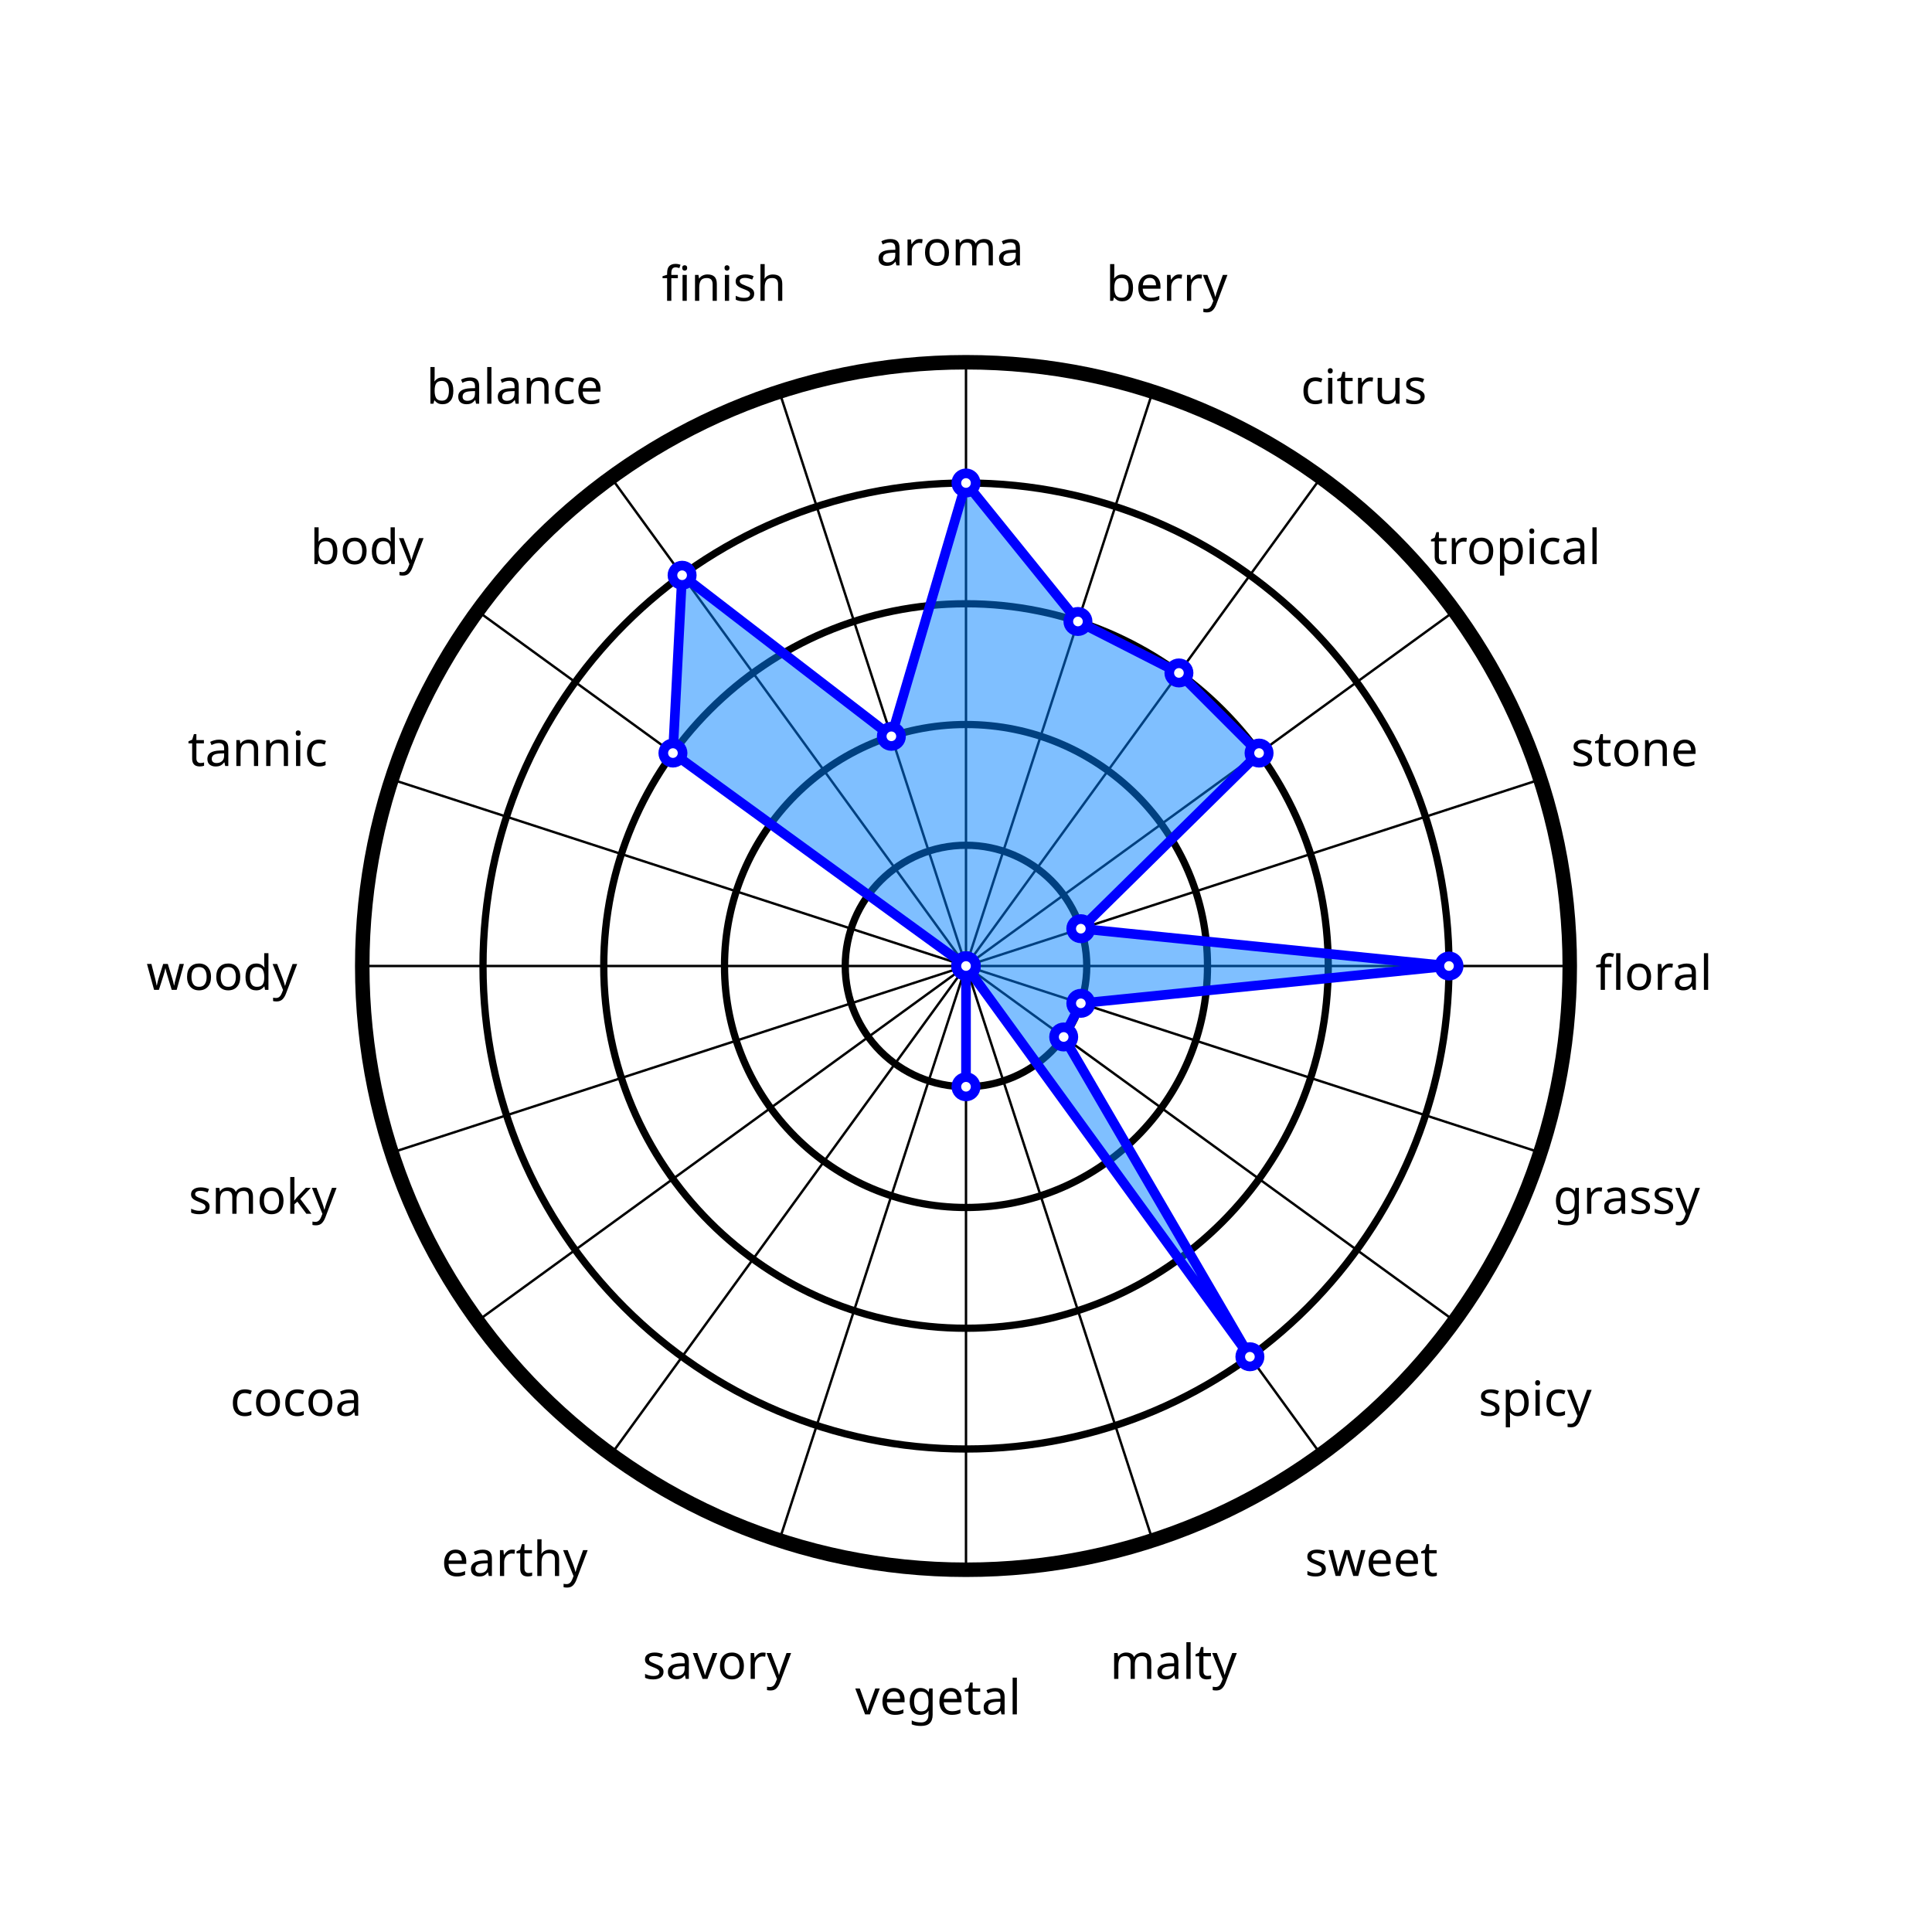
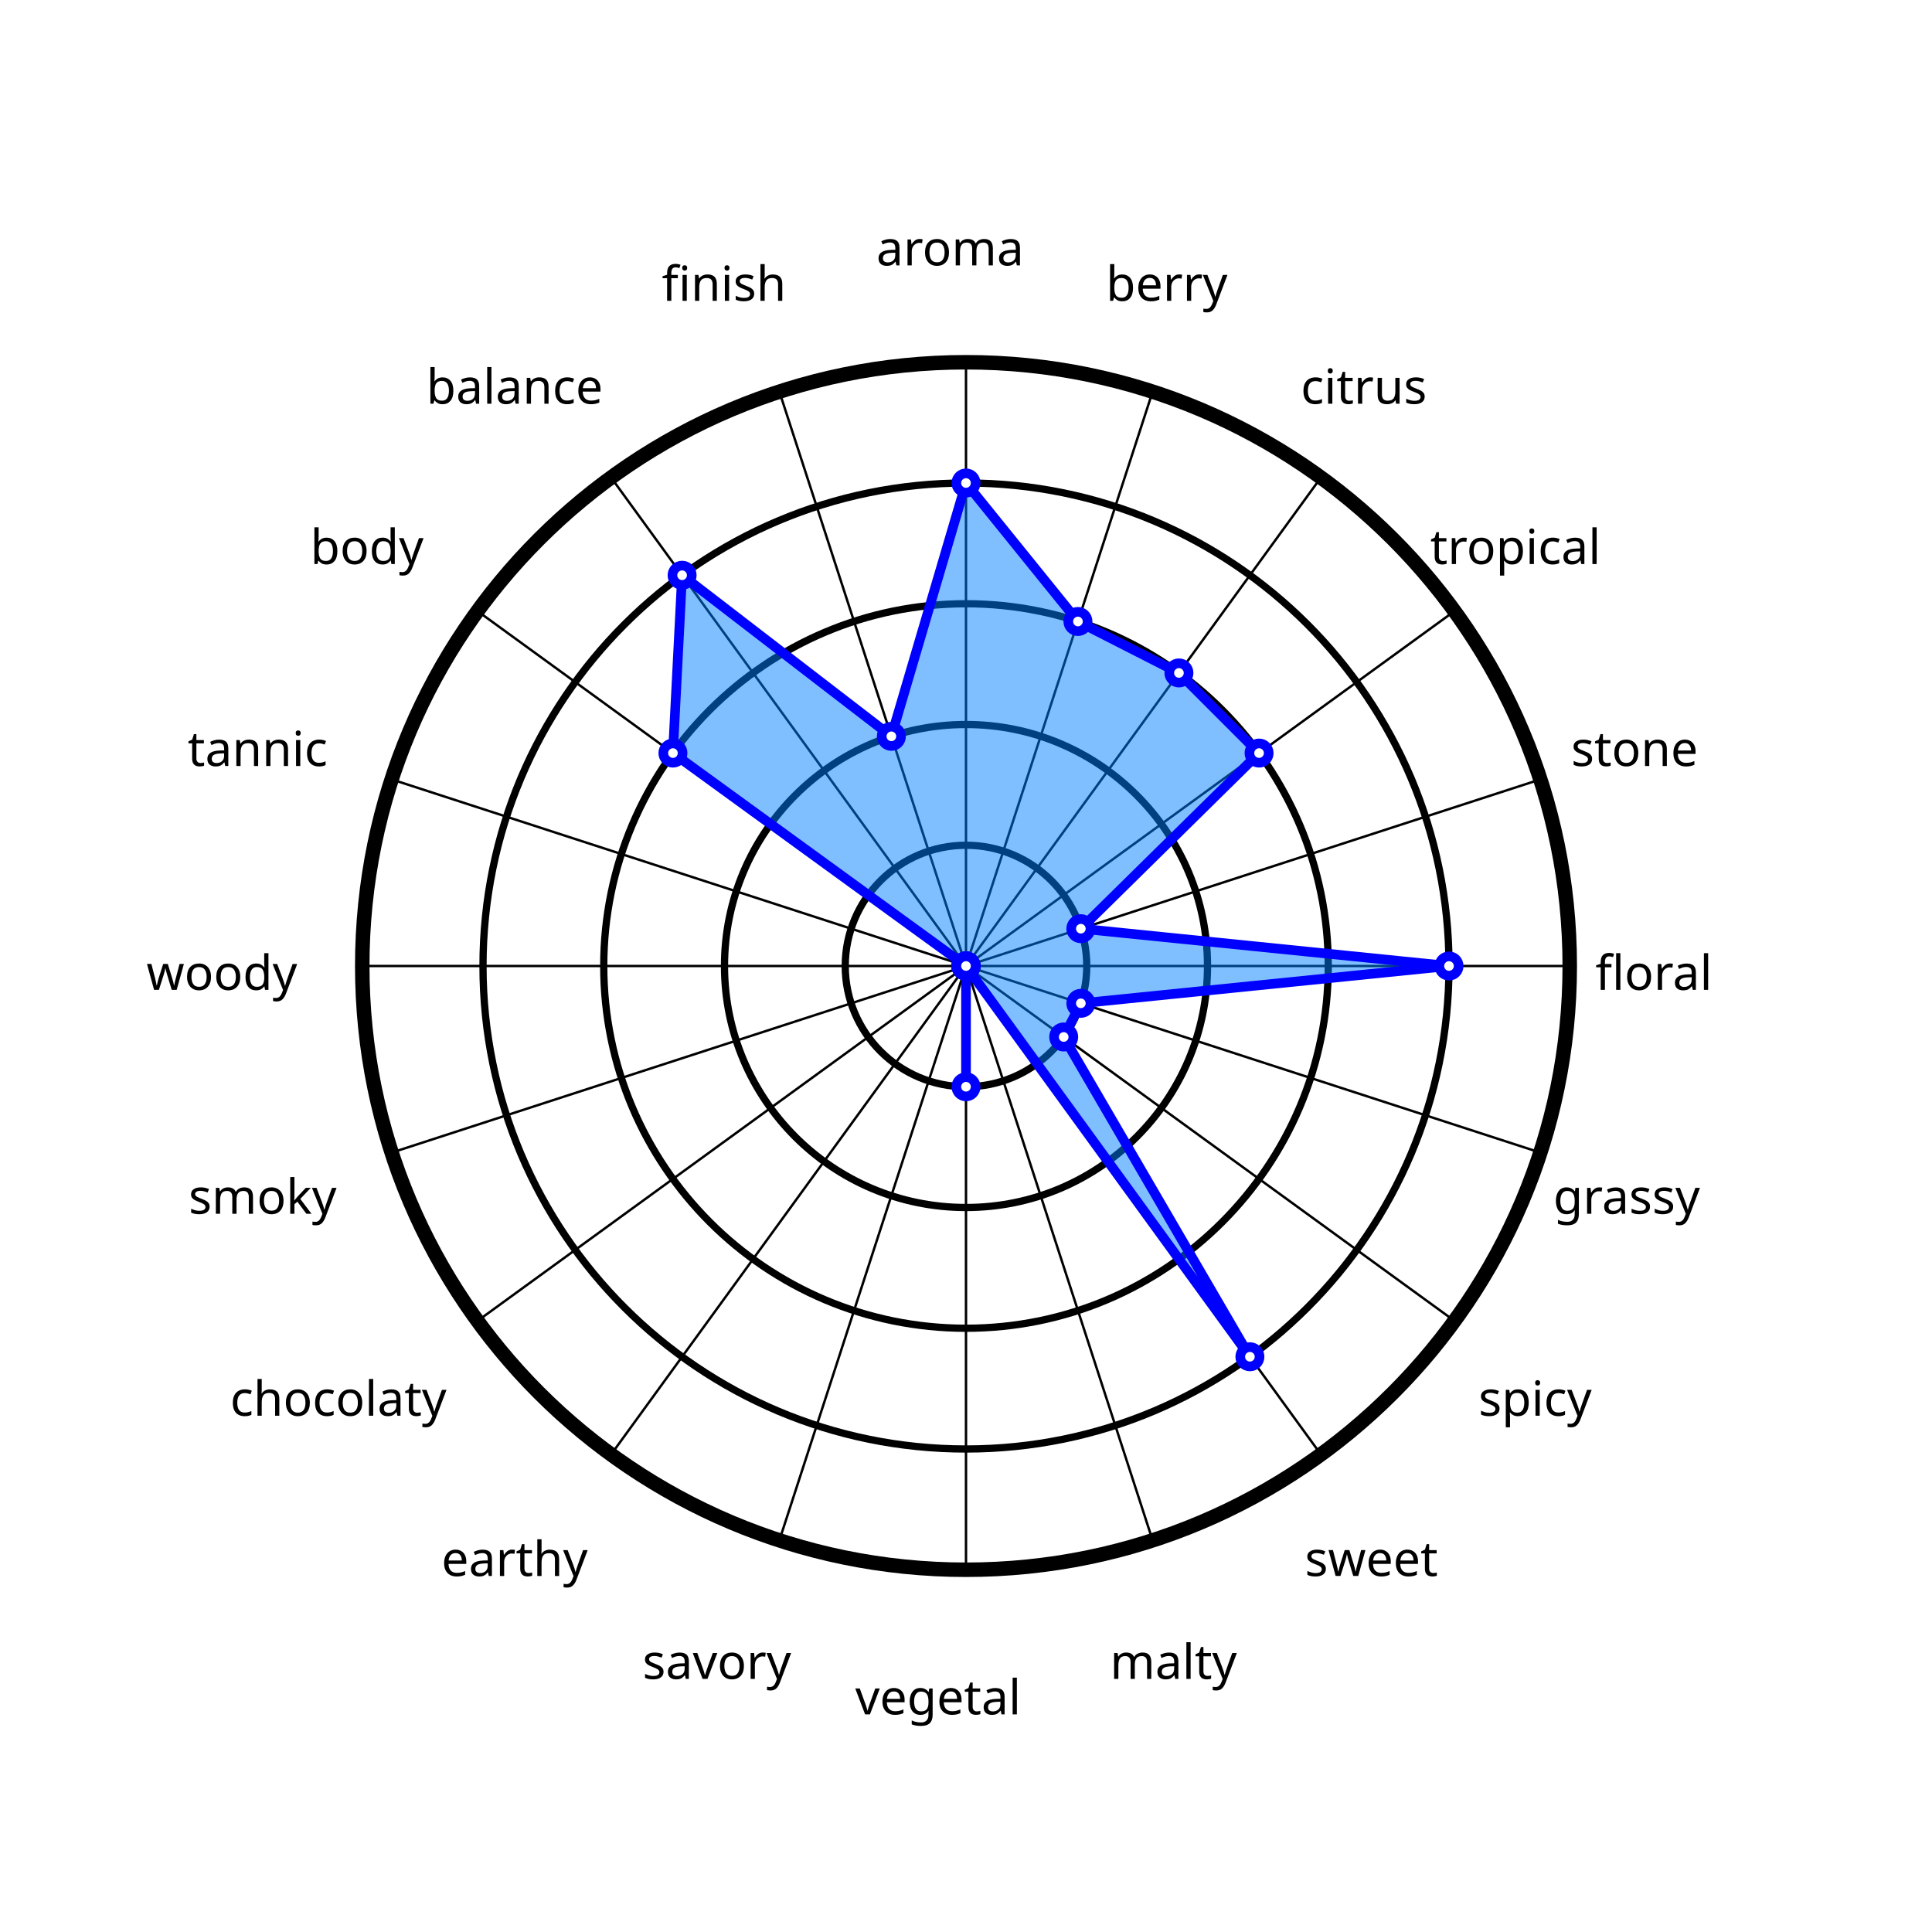
<svg xmlns="http://www.w3.org/2000/svg" id="d3wheel" class="wheel-container__flavor-wheel" viewBox="-400 -400 800 800" version="1.1" baseProfile="full" style="block-size:850px;height:850px;inline-size:850px;perspective-origin:425px 425px;transform-origin:425px 425px;width:850px;">
  <g class="flavor-wheel__ring-grid" style="block-size:auto;height:auto;inline-size:auto;overflow-block:visible;overflow-inline:visible;overflow-x:visible;overflow-y:visible;perspective-origin:400px 400px;transform-origin:0px 0px;width:auto;">
    <circle cx="0" cy="0" r="50" class="ring-grid__circle" style="block-size:auto;fill:none;height:auto;inline-size:auto;overflow-block:visible;overflow-inline:visible;overflow-x:visible;overflow-y:visible;perspective-origin:400px 400px;r:50px;stroke:rgb(0, 0, 0);stroke-width:3px;transform-origin:0px 0px;user-select:none;width:auto;" />
    <circle cx="0" cy="0" r="100" class="ring-grid__circle" style="block-size:auto;fill:none;height:auto;inline-size:auto;overflow-block:visible;overflow-inline:visible;overflow-x:visible;overflow-y:visible;perspective-origin:400px 400px;r:100px;stroke:rgb(0, 0, 0);stroke-width:3px;transform-origin:0px 0px;user-select:none;width:auto;" />
    <circle cx="0" cy="0" r="150" class="ring-grid__circle" style="block-size:auto;fill:none;height:auto;inline-size:auto;overflow-block:visible;overflow-inline:visible;overflow-x:visible;overflow-y:visible;perspective-origin:400px 400px;r:150px;stroke:rgb(0, 0, 0);stroke-width:3px;transform-origin:0px 0px;user-select:none;width:auto;" />
    <circle cx="0" cy="0" r="200" class="ring-grid__circle" style="block-size:auto;fill:none;height:auto;inline-size:auto;overflow-block:visible;overflow-inline:visible;overflow-x:visible;overflow-y:visible;perspective-origin:400px 400px;r:200px;stroke:rgb(0, 0, 0);stroke-width:3px;transform-origin:0px 0px;user-select:none;width:auto;" />
    <circle cx="0" cy="0" r="250" class="ring-grid__circle" style="block-size:auto;fill:none;height:auto;inline-size:auto;overflow-block:visible;overflow-inline:visible;overflow-x:visible;overflow-y:visible;perspective-origin:400px 400px;r:250px;stroke:rgb(0, 0, 0);stroke-width:6px;transform-origin:0px 0px;user-select:none;width:auto;" />
  </g>
  <g class="flavor-wheel__ray-grid" style="block-size:auto;height:auto;inline-size:auto;overflow-block:visible;overflow-inline:visible;overflow-x:visible;overflow-y:visible;perspective-origin:400px 400px;transform-origin:0px 0px;width:auto;">
    <line x1="0" y1="0" x2="250" y2="0" class="ray-grid__ray" style="block-size:auto;height:auto;inline-size:auto;overflow-block:visible;overflow-inline:visible;overflow-x:visible;overflow-y:visible;perspective-origin:400px 400px;stroke:rgb(0, 0, 0);transform-origin:0px 0px;user-select:none;width:auto;" />
    <line x1="0" y1="0" x2="237.764" y2="-77.254" class="ray-grid__ray" style="block-size:auto;height:auto;inline-size:auto;overflow-block:visible;overflow-inline:visible;overflow-x:visible;overflow-y:visible;perspective-origin:400px 400px;stroke:rgb(0, 0, 0);transform-origin:0px 0px;user-select:none;width:auto;" />
    <line x1="0" y1="0" x2="202.254" y2="-146.946" class="ray-grid__ray" style="block-size:auto;height:auto;inline-size:auto;overflow-block:visible;overflow-inline:visible;overflow-x:visible;overflow-y:visible;perspective-origin:400px 400px;stroke:rgb(0, 0, 0);transform-origin:0px 0px;user-select:none;width:auto;" />
    <line x1="0" y1="0" x2="146.946" y2="-202.254" class="ray-grid__ray" style="block-size:auto;height:auto;inline-size:auto;overflow-block:visible;overflow-inline:visible;overflow-x:visible;overflow-y:visible;perspective-origin:400px 400px;stroke:rgb(0, 0, 0);transform-origin:0px 0px;user-select:none;width:auto;" />
    <line x1="0" y1="0" x2="77.254" y2="-237.764" class="ray-grid__ray" style="block-size:auto;height:auto;inline-size:auto;overflow-block:visible;overflow-inline:visible;overflow-x:visible;overflow-y:visible;perspective-origin:400px 400px;stroke:rgb(0, 0, 0);transform-origin:0px 0px;user-select:none;width:auto;" />
    <line x1="0" y1="0" x2="1.5308084989341916e-14" y2="-250" class="ray-grid__ray" style="block-size:auto;height:auto;inline-size:auto;overflow-block:visible;overflow-inline:visible;overflow-x:visible;overflow-y:visible;perspective-origin:400px 400px;stroke:rgb(0, 0, 0);transform-origin:0px 0px;user-select:none;width:auto;" />
    <line x1="0" y1="0" x2="-77.254" y2="-237.764" class="ray-grid__ray" style="block-size:auto;height:auto;inline-size:auto;overflow-block:visible;overflow-inline:visible;overflow-x:visible;overflow-y:visible;perspective-origin:400px 400px;stroke:rgb(0, 0, 0);transform-origin:0px 0px;user-select:none;width:auto;" />
    <line x1="0" y1="0" x2="-146.946" y2="-202.254" class="ray-grid__ray" style="block-size:auto;height:auto;inline-size:auto;overflow-block:visible;overflow-inline:visible;overflow-x:visible;overflow-y:visible;perspective-origin:400px 400px;stroke:rgb(0, 0, 0);transform-origin:0px 0px;user-select:none;width:auto;" />
    <line x1="0" y1="0" x2="-202.254" y2="-146.946" class="ray-grid__ray" style="block-size:auto;height:auto;inline-size:auto;overflow-block:visible;overflow-inline:visible;overflow-x:visible;overflow-y:visible;perspective-origin:400px 400px;stroke:rgb(0, 0, 0);transform-origin:0px 0px;user-select:none;width:auto;" />
    <line x1="0" y1="0" x2="-237.764" y2="-77.254" class="ray-grid__ray" style="block-size:auto;height:auto;inline-size:auto;overflow-block:visible;overflow-inline:visible;overflow-x:visible;overflow-y:visible;perspective-origin:400px 400px;stroke:rgb(0, 0, 0);transform-origin:0px 0px;user-select:none;width:auto;" />
    <line x1="0" y1="0" x2="-250" y2="-3.061616997868383e-14" class="ray-grid__ray" style="block-size:auto;height:auto;inline-size:auto;overflow-block:visible;overflow-inline:visible;overflow-x:visible;overflow-y:visible;perspective-origin:400px 400px;stroke:rgb(0, 0, 0);transform-origin:0px 0px;user-select:none;width:auto;" />
    <line x1="0" y1="0" x2="-237.764" y2="77.254" class="ray-grid__ray" style="block-size:auto;height:auto;inline-size:auto;overflow-block:visible;overflow-inline:visible;overflow-x:visible;overflow-y:visible;perspective-origin:400px 400px;stroke:rgb(0, 0, 0);transform-origin:0px 0px;user-select:none;width:auto;" />
    <line x1="0" y1="0" x2="-202.254" y2="146.946" class="ray-grid__ray" style="block-size:auto;height:auto;inline-size:auto;overflow-block:visible;overflow-inline:visible;overflow-x:visible;overflow-y:visible;perspective-origin:400px 400px;stroke:rgb(0, 0, 0);transform-origin:0px 0px;user-select:none;width:auto;" />
    <line x1="0" y1="0" x2="-146.946" y2="202.254" class="ray-grid__ray" style="block-size:auto;height:auto;inline-size:auto;overflow-block:visible;overflow-inline:visible;overflow-x:visible;overflow-y:visible;perspective-origin:400px 400px;stroke:rgb(0, 0, 0);transform-origin:0px 0px;user-select:none;width:auto;" />
    <line x1="0" y1="0" x2="-77.254" y2="237.764" class="ray-grid__ray" style="block-size:auto;height:auto;inline-size:auto;overflow-block:visible;overflow-inline:visible;overflow-x:visible;overflow-y:visible;perspective-origin:400px 400px;stroke:rgb(0, 0, 0);transform-origin:0px 0px;user-select:none;width:auto;" />
    <line x1="0" y1="0" x2="-4.5924254968025744e-14" y2="250" class="ray-grid__ray" style="block-size:auto;height:auto;inline-size:auto;overflow-block:visible;overflow-inline:visible;overflow-x:visible;overflow-y:visible;perspective-origin:400px 400px;stroke:rgb(0, 0, 0);transform-origin:0px 0px;user-select:none;width:auto;" />
    <line x1="0" y1="0" x2="77.254" y2="237.764" class="ray-grid__ray" style="block-size:auto;height:auto;inline-size:auto;overflow-block:visible;overflow-inline:visible;overflow-x:visible;overflow-y:visible;perspective-origin:400px 400px;stroke:rgb(0, 0, 0);transform-origin:0px 0px;user-select:none;width:auto;" />
    <line x1="0" y1="0" x2="146.946" y2="202.254" class="ray-grid__ray" style="block-size:auto;height:auto;inline-size:auto;overflow-block:visible;overflow-inline:visible;overflow-x:visible;overflow-y:visible;perspective-origin:400px 400px;stroke:rgb(0, 0, 0);transform-origin:0px 0px;user-select:none;width:auto;" />
    <line x1="0" y1="0" x2="202.254" y2="146.946" class="ray-grid__ray" style="block-size:auto;height:auto;inline-size:auto;overflow-block:visible;overflow-inline:visible;overflow-x:visible;overflow-y:visible;perspective-origin:400px 400px;stroke:rgb(0, 0, 0);transform-origin:0px 0px;user-select:none;width:auto;" />
    <line x1="0" y1="0" x2="237.764" y2="77.254" class="ray-grid__ray" style="block-size:auto;height:auto;inline-size:auto;overflow-block:visible;overflow-inline:visible;overflow-x:visible;overflow-y:visible;perspective-origin:400px 400px;stroke:rgb(0, 0, 0);transform-origin:0px 0px;user-select:none;width:auto;" />
  </g>
  <g class="flavor-wheel__flavor-labels" style="block-size:auto;height:auto;inline-size:auto;overflow-block:visible;overflow-inline:visible;overflow-x:visible;overflow-y:visible;perspective-origin:400px 400px;transform-origin:0px 0px;width:auto;">
    <text class="flavor-labels__label" x="260.627" y="-10.118" style="block-size:auto;font-family:sans-serif;font-size:20px;height:auto;inline-size:auto;overflow-block:visible;overflow-inline:visible;overflow-x:visible;overflow-y:visible;perspective-origin:400px 400px;text-transform:uppercase;transform-origin:0px 0px;width:auto;">
      <tspan class="label__line" x="260.627" dy="1em" style="block-size:auto;font-family:sans-serif;font-size:20px;height:auto;inline-size:auto;overflow-block:visible;overflow-inline:visible;overflow-x:visible;overflow-y:visible;perspective-origin:41.333px 10.75px;text-transform:uppercase;transform-origin:0px 0px;width:auto;">floral</tspan>
    </text>
    <text class="flavor-labels__label" x="250.572" y="-102.823" style="block-size:auto;font-family:sans-serif;font-size:20px;height:auto;inline-size:auto;overflow-block:visible;overflow-inline:visible;overflow-x:visible;overflow-y:visible;perspective-origin:400px 400px;text-transform:uppercase;transform-origin:0px 0px;width:auto;">
      <tspan class="label__line" x="250.572" dy="1em" style="block-size:auto;font-family:sans-serif;font-size:20px;height:auto;inline-size:auto;overflow-block:visible;overflow-inline:visible;overflow-x:visible;overflow-y:visible;perspective-origin:36.417px 10.75px;text-transform:uppercase;transform-origin:0px 0px;width:auto;">stone</tspan>
    </text>
    <text class="flavor-labels__label" x="192.227" y="-186.453" style="block-size:auto;font-family:sans-serif;font-size:20px;height:auto;inline-size:auto;overflow-block:visible;overflow-inline:visible;overflow-x:visible;overflow-y:visible;perspective-origin:400px 400px;text-transform:uppercase;transform-origin:0px 0px;width:auto;">
      <tspan class="label__line" x="192.227" dy="1em" style="block-size:auto;font-family:sans-serif;font-size:20px;height:auto;inline-size:auto;overflow-block:visible;overflow-inline:visible;overflow-x:visible;overflow-y:visible;perspective-origin:53.133px 10.75px;text-transform:uppercase;transform-origin:0px 0px;width:auto;">tropical</tspan>
    </text>
    <text class="flavor-labels__label" x="138.641" y="-252.823" style="block-size:auto;font-family:sans-serif;font-size:20px;height:auto;inline-size:auto;overflow-block:visible;overflow-inline:visible;overflow-x:visible;overflow-y:visible;perspective-origin:400px 400px;text-transform:uppercase;transform-origin:0px 0px;width:auto;">
      <tspan class="label__line" x="138.641" dy="1em" style="block-size:auto;font-family:sans-serif;font-size:20px;height:auto;inline-size:auto;overflow-block:visible;overflow-inline:visible;overflow-x:visible;overflow-y:visible;perspective-origin:39.55px 10.75px;text-transform:uppercase;transform-origin:0px 0px;width:auto;">citrus</tspan>
    </text>
    <text class="flavor-labels__label" x="57.96" y="-295.435" style="block-size:auto;font-family:sans-serif;font-size:20px;height:auto;inline-size:auto;overflow-block:visible;overflow-inline:visible;overflow-x:visible;overflow-y:visible;perspective-origin:400px 400px;text-transform:uppercase;transform-origin:0px 0px;width:auto;">
      <tspan class="label__line" x="57.96" dy="1em" style="block-size:auto;font-family:sans-serif;font-size:20px;height:auto;inline-size:auto;overflow-block:visible;overflow-inline:visible;overflow-x:visible;overflow-y:visible;perspective-origin:36.417px 10.75px;text-transform:uppercase;transform-origin:0px 0px;width:auto;">berry</tspan>
    </text>
    <text class="flavor-labels__label" x="-37.137" y="-310.118" style="block-size:auto;font-family:sans-serif;font-size:20px;height:auto;inline-size:auto;overflow-block:visible;overflow-inline:visible;overflow-x:visible;overflow-y:visible;perspective-origin:400px 400px;text-transform:uppercase;transform-origin:0px 0px;width:auto;">
      <tspan class="label__line" x="-37.137" dy="1em" style="block-size:auto;font-family:sans-serif;font-size:20px;height:auto;inline-size:auto;overflow-block:visible;overflow-inline:visible;overflow-x:visible;overflow-y:visible;perspective-origin:38.958px 10.75px;text-transform:uppercase;transform-origin:0px 0px;width:auto;">aroma</tspan>
    </text>
    <text class="flavor-labels__label" x="-125.952" y="-295.435" style="block-size:auto;font-family:sans-serif;font-size:20px;height:auto;inline-size:auto;overflow-block:visible;overflow-inline:visible;overflow-x:visible;overflow-y:visible;perspective-origin:400px 400px;text-transform:uppercase;transform-origin:0px 0px;width:auto;">
      <tspan class="label__line" x="-125.952" dy="1em" style="block-size:auto;font-family:sans-serif;font-size:20px;height:auto;inline-size:auto;overflow-block:visible;overflow-inline:visible;overflow-x:visible;overflow-y:visible;perspective-origin:34.825px 10.75px;text-transform:uppercase;transform-origin:0px 0px;width:auto;">finish</tspan>
    </text>
    <text class="flavor-labels__label" x="-223.481" y="-252.823" style="block-size:auto;font-family:sans-serif;font-size:20px;height:auto;inline-size:auto;overflow-block:visible;overflow-inline:visible;overflow-x:visible;overflow-y:visible;perspective-origin:400px 400px;text-transform:uppercase;transform-origin:0px 0px;width:auto;">
      <tspan class="label__line" x="-223.481" dy="1em" style="block-size:auto;font-family:sans-serif;font-size:20px;height:auto;inline-size:auto;overflow-block:visible;overflow-inline:visible;overflow-x:visible;overflow-y:visible;perspective-origin:49.592px 10.75px;text-transform:uppercase;transform-origin:0px 0px;width:auto;">balance</tspan>
    </text>
    <text class="flavor-labels__label" x="-271.513" y="-186.453" style="block-size:auto;font-family:sans-serif;font-size:20px;height:auto;inline-size:auto;overflow-block:visible;overflow-inline:visible;overflow-x:visible;overflow-y:visible;perspective-origin:400px 400px;text-transform:uppercase;transform-origin:0px 0px;width:auto;">
      <tspan class="label__line" x="-271.513" dy="1em" style="block-size:auto;font-family:sans-serif;font-size:20px;height:auto;inline-size:auto;overflow-block:visible;overflow-inline:visible;overflow-x:visible;overflow-y:visible;perspective-origin:30.108px 10.75px;text-transform:uppercase;transform-origin:0px 0px;width:auto;">body</tspan>
    </text>
    <text class="flavor-labels__label" x="-322.274" y="-102.823" style="block-size:auto;font-family:sans-serif;font-size:20px;height:auto;inline-size:auto;overflow-block:visible;overflow-inline:visible;overflow-x:visible;overflow-y:visible;perspective-origin:400px 400px;text-transform:uppercase;transform-origin:0px 0px;width:auto;">
      <tspan class="label__line" x="-322.274" dy="1em" style="block-size:auto;font-family:sans-serif;font-size:20px;height:auto;inline-size:auto;overflow-block:visible;overflow-inline:visible;overflow-x:visible;overflow-y:visible;perspective-origin:38.767px 10.75px;text-transform:uppercase;transform-origin:0px 0px;width:auto;">tannic</tspan>
    </text>
    <text class="flavor-labels__label" x="-339.357" y="-10.118" style="block-size:auto;font-family:sans-serif;font-size:20px;height:auto;inline-size:auto;overflow-block:visible;overflow-inline:visible;overflow-x:visible;overflow-y:visible;perspective-origin:400px 400px;text-transform:uppercase;transform-origin:0px 0px;width:auto;">
      <tspan class="label__line" x="-339.357" dy="1em" style="block-size:auto;font-family:sans-serif;font-size:20px;height:auto;inline-size:auto;overflow-block:visible;overflow-inline:visible;overflow-x:visible;overflow-y:visible;perspective-origin:41.317px 10.75px;text-transform:uppercase;transform-origin:0px 0px;width:auto;">woody</tspan>
    </text>
    <text class="flavor-labels__label" x="-321.897" y="82.587" style="block-size:auto;font-family:sans-serif;font-size:20px;height:auto;inline-size:auto;overflow-block:visible;overflow-inline:visible;overflow-x:visible;overflow-y:visible;perspective-origin:400px 400px;text-transform:uppercase;transform-origin:0px 0px;width:auto;">
      <tspan class="label__line" x="-321.897" dy="1em" style="block-size:auto;font-family:sans-serif;font-size:20px;height:auto;inline-size:auto;overflow-block:visible;overflow-inline:visible;overflow-x:visible;overflow-y:visible;perspective-origin:38.367px 10.75px;text-transform:uppercase;transform-origin:0px 0px;width:auto;">smoky</tspan>
    </text>
    <text class="flavor-labels__label" x="-304.674" y="166.218" style="block-size:auto;font-family:sans-serif;font-size:20px;height:auto;inline-size:auto;overflow-block:visible;overflow-inline:visible;overflow-x:visible;overflow-y:visible;perspective-origin:400px 400px;text-transform:uppercase;transform-origin:0px 0px;width:auto;">
-       <tspan class="label__line" x="-304.674" dy="1em" style="block-size:auto;font-family:sans-serif;font-size:20px;height:auto;inline-size:auto;overflow-block:visible;overflow-inline:visible;overflow-x:visible;overflow-y:visible;perspective-origin:65.342px 10.75px;text-transform:uppercase;transform-origin:0px 0px;width:auto;">cocoa</tspan>
+       <tspan class="label__line" x="-304.674" dy="1em" style="block-size:auto;font-family:sans-serif;font-size:20px;height:auto;inline-size:auto;overflow-block:visible;overflow-inline:visible;overflow-x:visible;overflow-y:visible;perspective-origin:65.342px 10.75px;text-transform:uppercase;transform-origin:0px 0px;width:auto;">chocolaty</tspan>
    </text>
    <text class="flavor-labels__label" x="-217.19" y="232.587" style="block-size:auto;font-family:sans-serif;font-size:20px;height:auto;inline-size:auto;overflow-block:visible;overflow-inline:visible;overflow-x:visible;overflow-y:visible;perspective-origin:400px 400px;text-transform:uppercase;transform-origin:0px 0px;width:auto;">
      <tspan class="label__line" x="-217.19" dy="1em" style="block-size:auto;font-family:sans-serif;font-size:20px;height:auto;inline-size:auto;overflow-block:visible;overflow-inline:visible;overflow-x:visible;overflow-y:visible;perspective-origin:42.908px 10.75px;text-transform:uppercase;transform-origin:0px 0px;width:auto;">earthy</tspan>
    </text>
    <text class="flavor-labels__label" x="-133.936" y="275.199" style="block-size:auto;font-family:sans-serif;font-size:20px;height:auto;inline-size:auto;overflow-block:visible;overflow-inline:visible;overflow-x:visible;overflow-y:visible;perspective-origin:400px 400px;text-transform:uppercase;transform-origin:0px 0px;width:auto;">
      <tspan class="label__line" x="-133.936" dy="1em" style="block-size:auto;font-family:sans-serif;font-size:20px;height:auto;inline-size:auto;overflow-block:visible;overflow-inline:visible;overflow-x:visible;overflow-y:visible;perspective-origin:43.308px 10.75px;text-transform:uppercase;transform-origin:0px 0px;width:auto;">savory</tspan>
    </text>
    <text class="flavor-labels__label" x="-45.851" y="289.882" style="block-size:auto;font-family:sans-serif;font-size:20px;height:auto;inline-size:auto;overflow-block:visible;overflow-inline:visible;overflow-x:visible;overflow-y:visible;perspective-origin:400px 400px;text-transform:uppercase;transform-origin:0px 0px;width:auto;">
      <tspan class="label__line" x="-45.851" dy="1em" style="block-size:auto;font-family:sans-serif;font-size:20px;height:auto;inline-size:auto;overflow-block:visible;overflow-inline:visible;overflow-x:visible;overflow-y:visible;perspective-origin:48.217px 10.75px;text-transform:uppercase;transform-origin:0px 0px;width:auto;">vegetal</tspan>
    </text>
    <text class="flavor-labels__label" x="59.638" y="275.199" style="block-size:auto;font-family:sans-serif;font-size:20px;height:auto;inline-size:auto;overflow-block:visible;overflow-inline:visible;overflow-x:visible;overflow-y:visible;perspective-origin:400px 400px;text-transform:uppercase;transform-origin:0px 0px;width:auto;">
      <tspan class="label__line" x="59.638" dy="1em" style="block-size:auto;font-family:sans-serif;font-size:20px;height:auto;inline-size:auto;overflow-block:visible;overflow-inline:visible;overflow-x:visible;overflow-y:visible;perspective-origin:34.633px 10.75px;text-transform:uppercase;transform-origin:0px 0px;width:auto;">malty</tspan>
    </text>
    <text class="flavor-labels__label" x="140.32" y="232.587" style="block-size:auto;font-family:sans-serif;font-size:20px;height:auto;inline-size:auto;overflow-block:visible;overflow-inline:visible;overflow-x:visible;overflow-y:visible;perspective-origin:400px 400px;text-transform:uppercase;transform-origin:0px 0px;width:auto;">
      <tspan class="label__line" x="140.32" dy="1em" style="block-size:auto;font-family:sans-serif;font-size:20px;height:auto;inline-size:auto;overflow-block:visible;overflow-inline:visible;overflow-x:visible;overflow-y:visible;perspective-origin:37.767px 10.75px;text-transform:uppercase;transform-origin:0px 0px;width:auto;">sweet</tspan>
    </text>
    <text class="flavor-labels__label" x="212.235" y="166.218" style="block-size:auto;font-family:sans-serif;font-size:20px;height:auto;inline-size:auto;overflow-block:visible;overflow-inline:visible;overflow-x:visible;overflow-y:visible;perspective-origin:400px 400px;text-transform:uppercase;transform-origin:0px 0px;width:auto;">
      <tspan class="label__line" x="212.235" dy="1em" style="block-size:auto;font-family:sans-serif;font-size:20px;height:auto;inline-size:auto;overflow-block:visible;overflow-inline:visible;overflow-x:visible;overflow-y:visible;perspective-origin:31.875px 10.75px;text-transform:uppercase;transform-origin:0px 0px;width:auto;">spicy</tspan>
    </text>
    <text class="flavor-labels__label" x="243.176" y="82.587" style="block-size:auto;font-family:sans-serif;font-size:20px;height:auto;inline-size:auto;overflow-block:visible;overflow-inline:visible;overflow-x:visible;overflow-y:visible;perspective-origin:400px 400px;text-transform:uppercase;transform-origin:0px 0px;width:auto;">
      <tspan class="label__line" x="243.176" dy="1em" style="block-size:auto;font-family:sans-serif;font-size:20px;height:auto;inline-size:auto;overflow-block:visible;overflow-inline:visible;overflow-x:visible;overflow-y:visible;perspective-origin:44.275px 10.75px;text-transform:uppercase;transform-origin:0px 0px;width:auto;">grassy</tspan>
    </text>
  </g>
  <g class="flavor-wheel__data-polyline" style="block-size:auto;height:auto;inline-size:auto;overflow-block:visible;overflow-inline:visible;overflow-x:visible;overflow-y:visible;perspective-origin:400px 400px;transform-origin:0px 0px;width:auto;">
    <path class="data-polyline__path" d="M200,0L47.553,-15.451L121.353,-88.168L88.168,-121.353L46.353,-142.658L1.2246467991473532e-14,-200L-30.902,-95.106L-117.557,-161.803L-121.353,-88.168L0,0L0,0L0,0L0,0L0,0L0,0L-9.184850993605149e-15,50L0,0L117.557,161.803L40.451,29.389L47.553,15.451L200,0" style="block-size:auto;d:path(&quot;M 200 0 L 47.553 -15.451 L 121.353 -88.168 L 88.168 -121.353 L 46.353 -142.658 L 1.22465e-14 -200 L -30.902 -95.106 L -117.557 -161.803 L -121.353 -88.168 L 0 0 L 0 0 L 0 0 L 0 0 L 0 0 L 0 0 L -9.18485e-15 50 L 0 0 L 117.557 161.803 L 40.451 29.389 L 47.553 15.451 L 200 0&quot;);fill:rgba(0, 128, 255, 0.5);height:auto;inline-size:auto;overflow-block:visible;overflow-inline:visible;overflow-x:visible;overflow-y:visible;perspective-origin:400px 400px;stroke:rgb(0, 0, 255);stroke-width:4px;transform-origin:0px 0px;user-select:none;width:auto;" />
  </g>
  <g class="flavor-wheel__data-points" style="block-size:auto;height:auto;inline-size:auto;overflow-block:visible;overflow-inline:visible;overflow-x:visible;overflow-y:visible;perspective-origin:400px 400px;transform-origin:0px 0px;width:auto;">
    <g class="data-points__point-group" style="block-size:auto;height:auto;inline-size:auto;overflow-block:visible;overflow-inline:visible;overflow-x:visible;overflow-y:visible;perspective-origin:400px 400px;transform-origin:0px 0px;width:auto;">
      <circle class="data-points__point" r="4" cx="200" cy="0" style="block-size:auto;cx:200px;fill:rgb(255, 255, 255);height:auto;inline-size:auto;overflow-block:visible;overflow-inline:visible;overflow-x:visible;overflow-y:visible;perspective-origin:400px 400px;r:4px;stroke:rgb(0, 0, 255);stroke-width:4px;transform-origin:0px 0px;user-select:none;width:auto;" />
      <circle class="data-points__point" r="4" cx="47.553" cy="-15.451" style="block-size:auto;cx:47.553px;cy:-15.451px;fill:rgb(255, 255, 255);height:auto;inline-size:auto;overflow-block:visible;overflow-inline:visible;overflow-x:visible;overflow-y:visible;perspective-origin:400px 400px;r:4px;stroke:rgb(0, 0, 255);stroke-width:4px;transform-origin:0px 0px;user-select:none;width:auto;" />
      <circle class="data-points__point" r="4" cx="121.353" cy="-88.168" style="block-size:auto;cx:121.353px;cy:-88.168px;fill:rgb(255, 255, 255);height:auto;inline-size:auto;overflow-block:visible;overflow-inline:visible;overflow-x:visible;overflow-y:visible;perspective-origin:400px 400px;r:4px;stroke:rgb(0, 0, 255);stroke-width:4px;transform-origin:0px 0px;user-select:none;width:auto;" />
      <circle class="data-points__point" r="4" cx="88.168" cy="-121.353" style="block-size:auto;cx:88.168px;cy:-121.353px;fill:rgb(255, 255, 255);height:auto;inline-size:auto;overflow-block:visible;overflow-inline:visible;overflow-x:visible;overflow-y:visible;perspective-origin:400px 400px;r:4px;stroke:rgb(0, 0, 255);stroke-width:4px;transform-origin:0px 0px;user-select:none;width:auto;" />
      <circle class="data-points__point" r="4" cx="46.353" cy="-142.658" style="block-size:auto;cx:46.353px;cy:-142.658px;fill:rgb(255, 255, 255);height:auto;inline-size:auto;overflow-block:visible;overflow-inline:visible;overflow-x:visible;overflow-y:visible;perspective-origin:400px 400px;r:4px;stroke:rgb(0, 0, 255);stroke-width:4px;transform-origin:0px 0px;user-select:none;width:auto;" />
      <circle class="data-points__point" r="4" cx="1.2246467991473532e-14" cy="-200" style="block-size:auto;cx:1.22465e-14px;cy:-200px;fill:rgb(255, 255, 255);height:auto;inline-size:auto;overflow-block:visible;overflow-inline:visible;overflow-x:visible;overflow-y:visible;perspective-origin:400px 400px;r:4px;stroke:rgb(0, 0, 255);stroke-width:4px;transform-origin:0px 0px;user-select:none;width:auto;" />
      <circle class="data-points__point" r="4" cx="-30.902" cy="-95.106" style="block-size:auto;cx:-30.902px;cy:-95.106px;fill:rgb(255, 255, 255);height:auto;inline-size:auto;overflow-block:visible;overflow-inline:visible;overflow-x:visible;overflow-y:visible;perspective-origin:400px 400px;r:4px;stroke:rgb(0, 0, 255);stroke-width:4px;transform-origin:0px 0px;user-select:none;width:auto;" />
      <circle class="data-points__point" r="4" cx="-117.557" cy="-161.803" style="block-size:auto;cx:-117.557px;cy:-161.803px;fill:rgb(255, 255, 255);height:auto;inline-size:auto;overflow-block:visible;overflow-inline:visible;overflow-x:visible;overflow-y:visible;perspective-origin:400px 400px;r:4px;stroke:rgb(0, 0, 255);stroke-width:4px;transform-origin:0px 0px;user-select:none;width:auto;" />
      <circle class="data-points__point" r="4" cx="-121.353" cy="-88.168" style="block-size:auto;cx:-121.353px;cy:-88.168px;fill:rgb(255, 255, 255);height:auto;inline-size:auto;overflow-block:visible;overflow-inline:visible;overflow-x:visible;overflow-y:visible;perspective-origin:400px 400px;r:4px;stroke:rgb(0, 0, 255);stroke-width:4px;transform-origin:0px 0px;user-select:none;width:auto;" />
      <circle class="data-points__point" r="4" cx="0" cy="0" style="block-size:auto;fill:rgb(255, 255, 255);height:auto;inline-size:auto;overflow-block:visible;overflow-inline:visible;overflow-x:visible;overflow-y:visible;perspective-origin:400px 400px;r:4px;stroke:rgb(0, 0, 255);stroke-width:4px;transform-origin:0px 0px;user-select:none;width:auto;" />
      <circle class="data-points__point" r="4" cx="0" cy="0" style="block-size:auto;fill:rgb(255, 255, 255);height:auto;inline-size:auto;overflow-block:visible;overflow-inline:visible;overflow-x:visible;overflow-y:visible;perspective-origin:400px 400px;r:4px;stroke:rgb(0, 0, 255);stroke-width:4px;transform-origin:0px 0px;user-select:none;width:auto;" />
      <circle class="data-points__point" r="4" cx="0" cy="0" style="block-size:auto;fill:rgb(255, 255, 255);height:auto;inline-size:auto;overflow-block:visible;overflow-inline:visible;overflow-x:visible;overflow-y:visible;perspective-origin:400px 400px;r:4px;stroke:rgb(0, 0, 255);stroke-width:4px;transform-origin:0px 0px;user-select:none;width:auto;" />
      <circle class="data-points__point" r="4" cx="0" cy="0" style="block-size:auto;fill:rgb(255, 255, 255);height:auto;inline-size:auto;overflow-block:visible;overflow-inline:visible;overflow-x:visible;overflow-y:visible;perspective-origin:400px 400px;r:4px;stroke:rgb(0, 0, 255);stroke-width:4px;transform-origin:0px 0px;user-select:none;width:auto;" />
      <circle class="data-points__point" r="4" cx="0" cy="0" style="block-size:auto;fill:rgb(255, 255, 255);height:auto;inline-size:auto;overflow-block:visible;overflow-inline:visible;overflow-x:visible;overflow-y:visible;perspective-origin:400px 400px;r:4px;stroke:rgb(0, 0, 255);stroke-width:4px;transform-origin:0px 0px;user-select:none;width:auto;" />
      <circle class="data-points__point" r="4" cx="0" cy="0" style="block-size:auto;fill:rgb(255, 255, 255);height:auto;inline-size:auto;overflow-block:visible;overflow-inline:visible;overflow-x:visible;overflow-y:visible;perspective-origin:400px 400px;r:4px;stroke:rgb(0, 0, 255);stroke-width:4px;transform-origin:0px 0px;user-select:none;width:auto;" />
      <circle class="data-points__point" r="4" cx="-9.184850993605149e-15" cy="50" style="block-size:auto;cx:-9.18485e-15px;cy:50px;fill:rgb(255, 255, 255);height:auto;inline-size:auto;overflow-block:visible;overflow-inline:visible;overflow-x:visible;overflow-y:visible;perspective-origin:400px 400px;r:4px;stroke:rgb(0, 0, 255);stroke-width:4px;transform-origin:0px 0px;user-select:none;width:auto;" />
      <circle class="data-points__point" r="4" cx="0" cy="0" style="block-size:auto;fill:rgb(255, 255, 255);height:auto;inline-size:auto;overflow-block:visible;overflow-inline:visible;overflow-x:visible;overflow-y:visible;perspective-origin:400px 400px;r:4px;stroke:rgb(0, 0, 255);stroke-width:4px;transform-origin:0px 0px;user-select:none;width:auto;" />
      <circle class="data-points__point" r="4" cx="117.557" cy="161.803" style="block-size:auto;cx:117.557px;cy:161.803px;fill:rgb(255, 255, 255);height:auto;inline-size:auto;overflow-block:visible;overflow-inline:visible;overflow-x:visible;overflow-y:visible;perspective-origin:400px 400px;r:4px;stroke:rgb(0, 0, 255);stroke-width:4px;transform-origin:0px 0px;user-select:none;width:auto;" />
      <circle class="data-points__point" r="4" cx="40.451" cy="29.389" style="block-size:auto;cx:40.451px;cy:29.389px;fill:rgb(255, 255, 255);height:auto;inline-size:auto;overflow-block:visible;overflow-inline:visible;overflow-x:visible;overflow-y:visible;perspective-origin:400px 400px;r:4px;stroke:rgb(0, 0, 255);stroke-width:4px;transform-origin:0px 0px;user-select:none;width:auto;" />
      <circle class="data-points__point" r="4" cx="47.553" cy="15.451" style="block-size:auto;cx:47.553px;cy:15.451px;fill:rgb(255, 255, 255);height:auto;inline-size:auto;overflow-block:visible;overflow-inline:visible;overflow-x:visible;overflow-y:visible;perspective-origin:400px 400px;r:4px;stroke:rgb(0, 0, 255);stroke-width:4px;transform-origin:0px 0px;user-select:none;width:auto;" />
    </g>
  </g>
</svg>
